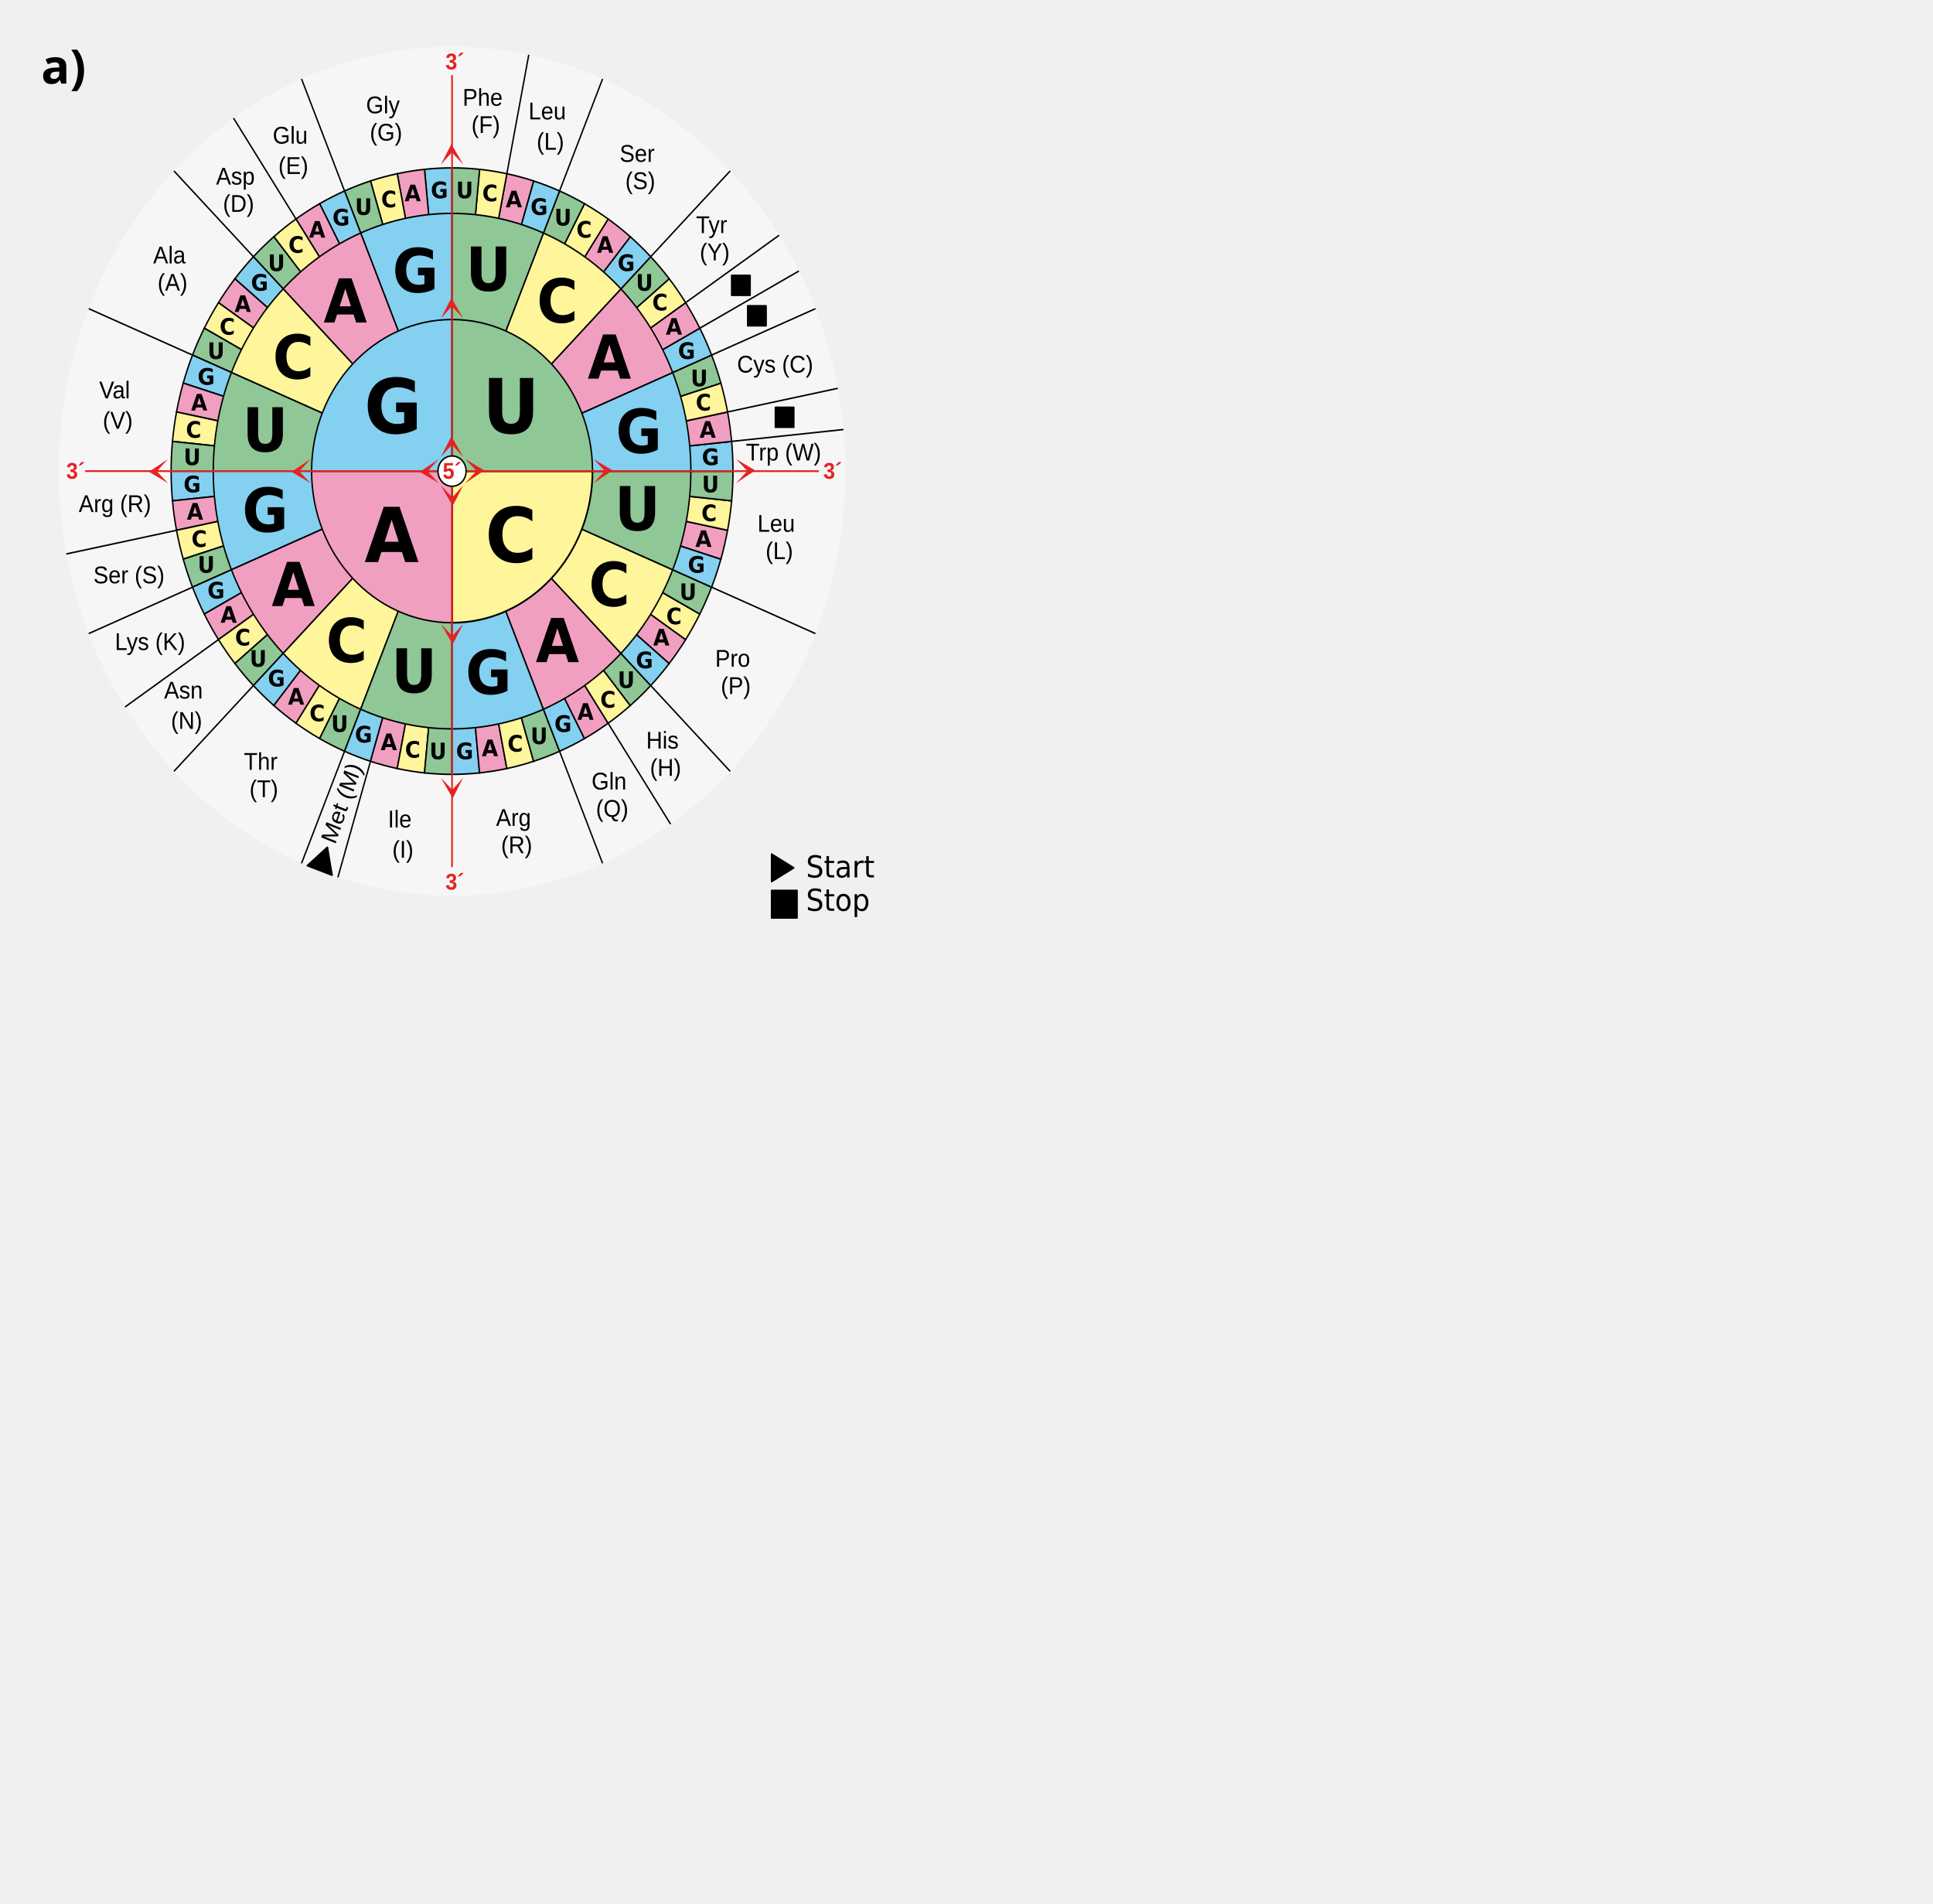
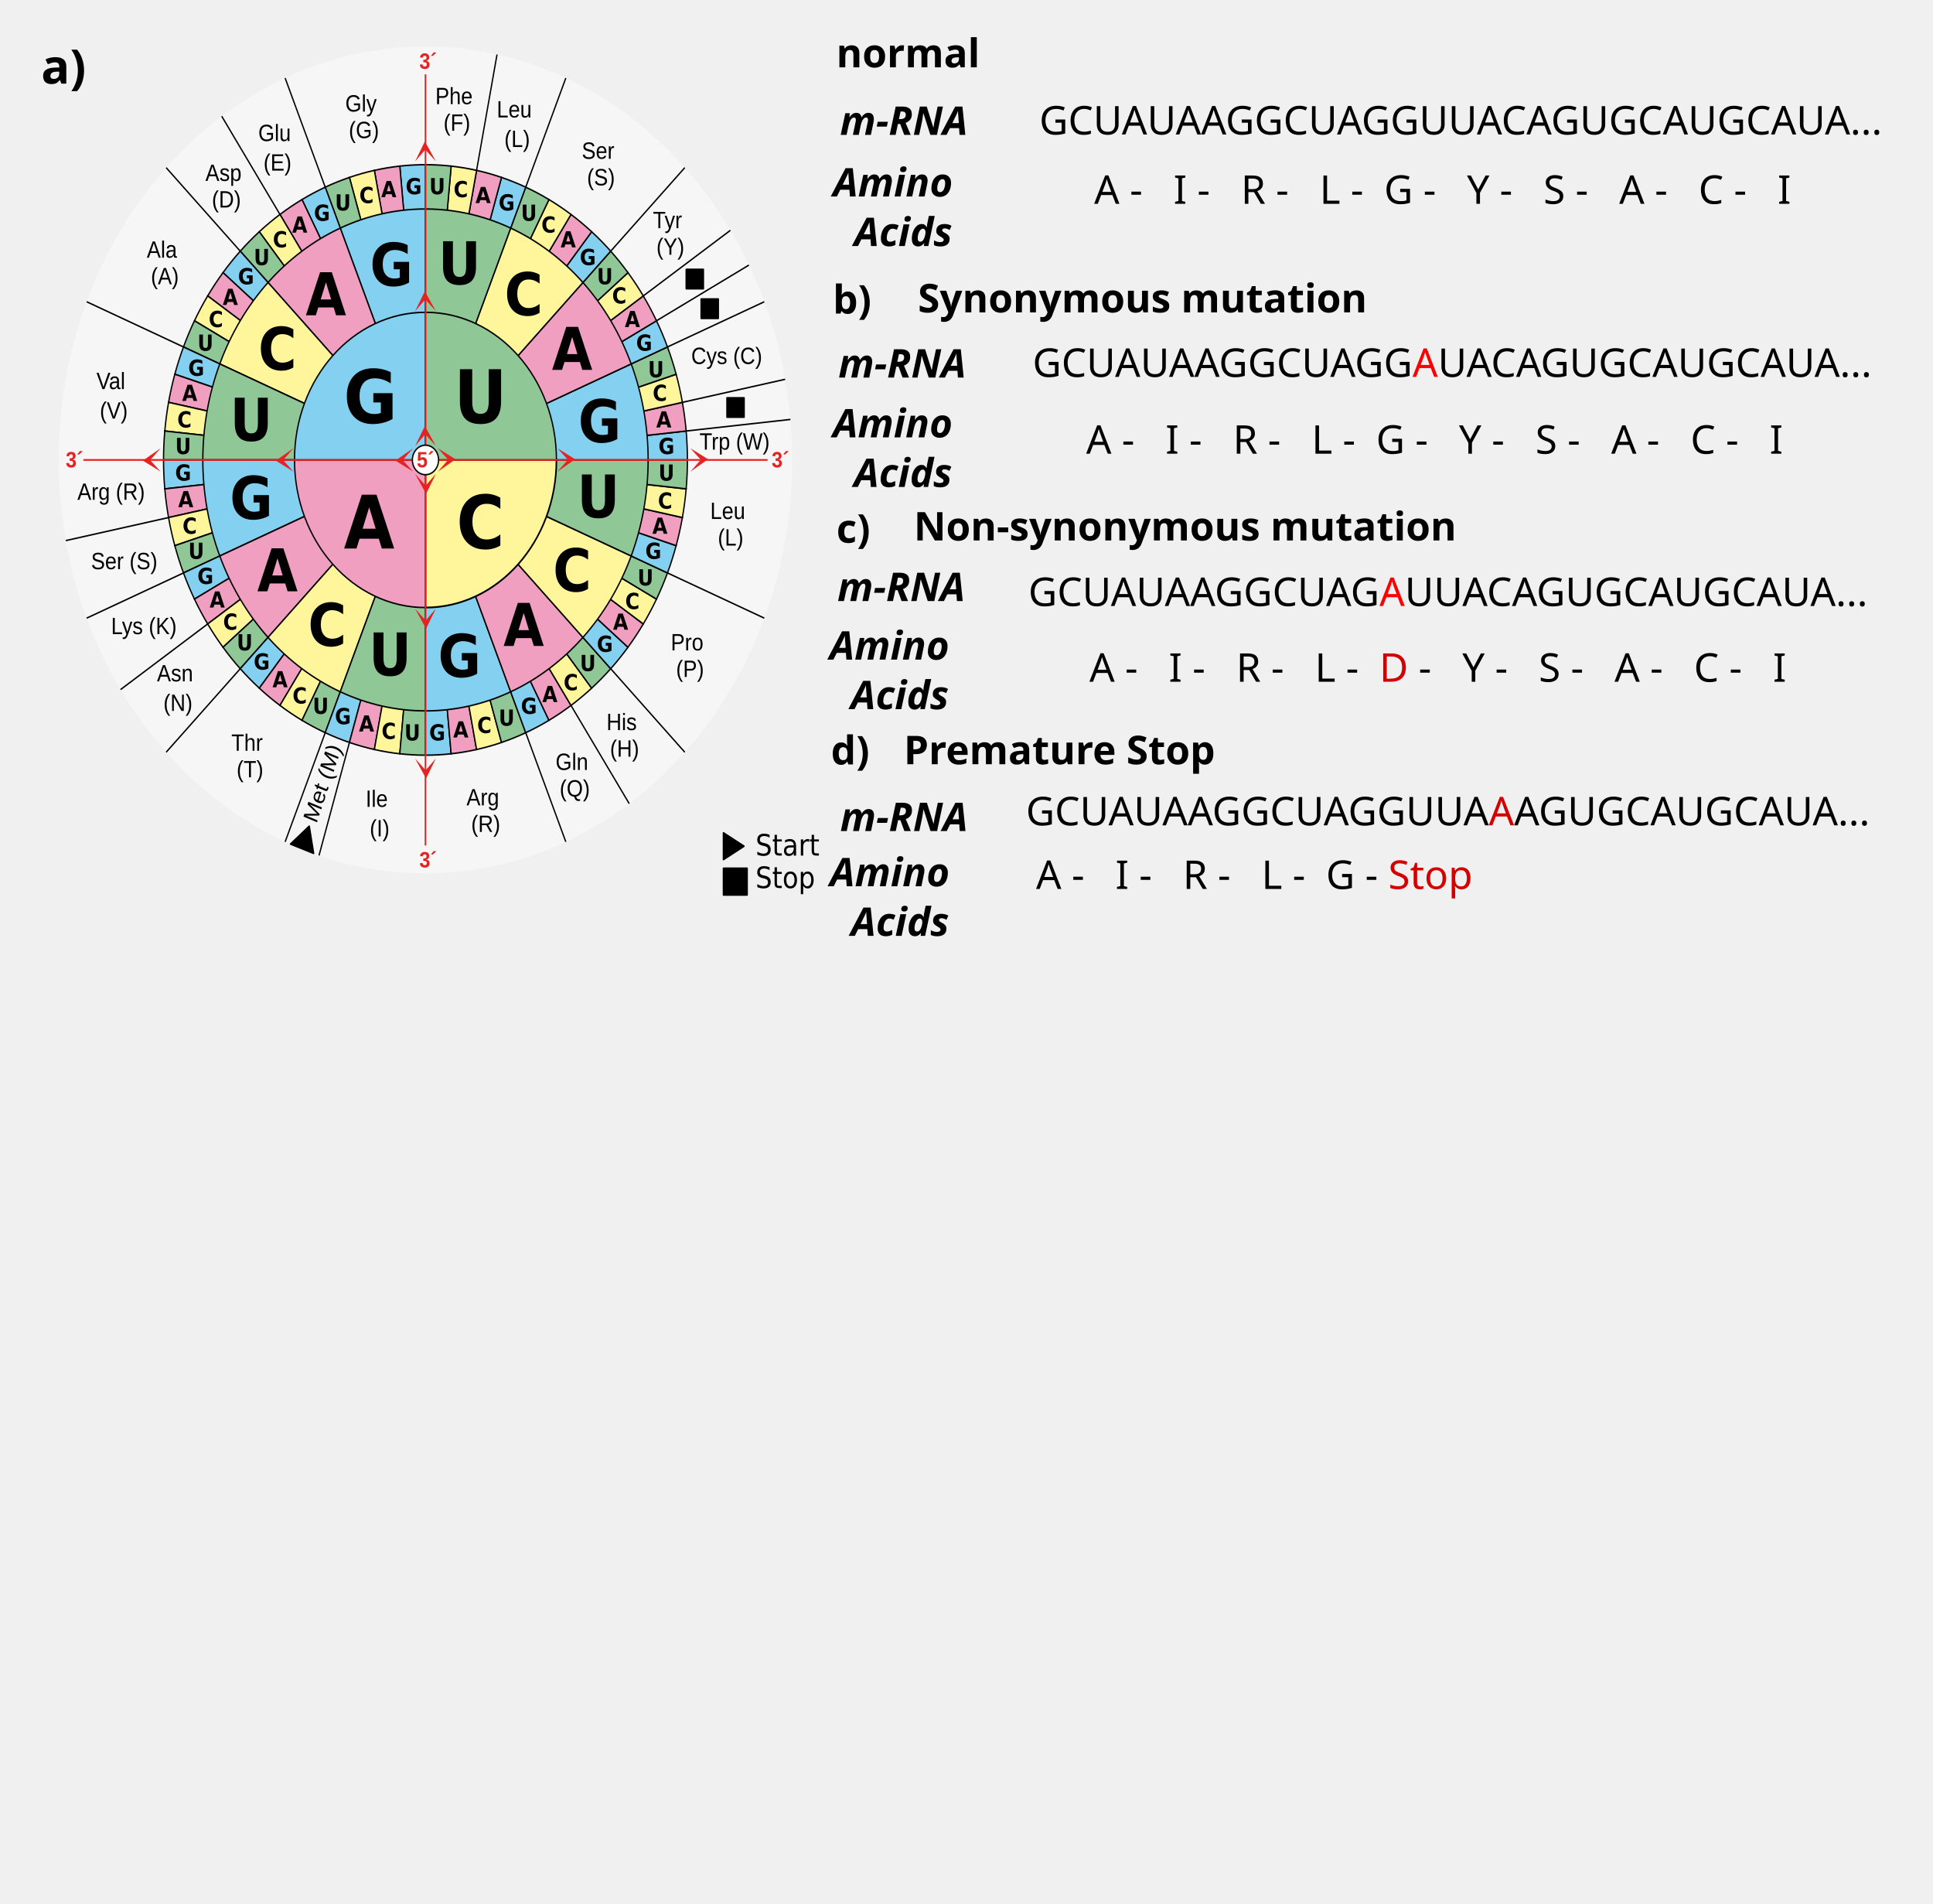
<svg xmlns="http://www.w3.org/2000/svg" xmlns:xlink="http://www.w3.org/1999/xlink" width="650" height="640" version="1.1" id="svg439">
  <defs id="defs5">
    <marker id="h" markerHeight="13.244" markerWidth="11.299" orient="auto" refX="5.649" refY="6.622">
      <polygon transform="translate(-423.37 -314.74)" points="423.37 314.74 430.02 321.23 423.37 327.99 434.67 320.97" fill="#e42322" id="polygon2" />
    </marker>
  </defs>
-   <g id="g1484" transform="matrix(0.4723306,0,0,0.5097299,-1.497931,-4.722785)">
+   <g id="g1484" transform="matrix(0.4404123,0,0,0.4963026,-0.06161055,-4.185695)">
    <circle cx="325" cy="320" r="280" fill="#f6f6f6" id="circle7" />
    <use transform="rotate(180,325,320)" xlink:href="#c" id="use9" x="0" y="0" width="100%" height="100%" />
    <g id="c" stroke="#000000">
      <g id="d">
        <g id="e" stroke="#000000">
          <g id="f">
            <path d="m 325,320 v 200 a 200,200 0 0 0 19.604,-0.963 z" fill="#83d0f0" stroke="#000000" id="path11" />
            <path d="m 325,320 19.603,199.04 a 200,200 0 0 0 19.415,-2.88 z" fill="#f19fc1" stroke="#000000" id="path13" />
            <path d="m 325,320 39.018,196.16 a 200,200 0 0 0 19.039,-4.769 z" fill="#fff59a" stroke="#000000" id="path15" />
            <path d="m 325,320 58.057,191.39 a 200,200 0 0 0 18.48,-6.612 z" fill="#8fc796" stroke="#000000" id="path17" />
          </g>
          <use transform="rotate(-22.5,325,320)" xlink:href="#f" id="use20" x="0" y="0" width="100%" height="100%" />
        </g>
        <use transform="rotate(-45,325,320)" xlink:href="#e" id="use23" x="0" y="0" width="100%" height="100%" />
      </g>
      <use transform="rotate(-90,325,320)" xlink:href="#d" id="use26" x="0" y="0" width="100%" height="100%" />
    </g>
    <use transform="rotate(180,325,320)" xlink:href="#a" id="use29" x="0" y="0" width="100%" height="100%" />
    <g stroke="#000000" id="g99">
      <g id="a" stroke="#000000">
        <g id="b">
          <path d="M 390.06,477.06 A 170,170 0 0 1 325.004,490 V 320 Z" fill="#83d0f0" stroke="#000000" id="path31" />
          <path d="m 445.21,440.2 a 170,170 0 0 1 -55.152,36.851 l -65.056,-157.06 z" fill="#f19fc1" stroke="#000000" id="path33" />
          <path d="m 482.06,385.05 a 170,170 0 0 1 -36.852,55.152 l -120.21,-120.21 z" fill="#fff59a" stroke="#000000" id="path35" />
          <path d="m 495,320 a 170,170 0 0 1 -12.941,65.056 L 324.999,320 Z" fill="#8fc796" stroke="#000000" id="path37" />
        </g>
        <use transform="rotate(-90,325.01,320)" xlink:href="#b" id="use40" x="0" y="0" width="100%" height="100%" />
      </g>
      <g id="g51">
        <path d="M 425,320 A 100,100 0 0 1 325,420 V 320 Z" fill="#fff59a" stroke-width="1.2" id="path43" />
        <path d="M 325,420 A 100,100 0 0 1 225,320 h 100 z" fill="#f19fc1" id="path45" />
        <path d="M 225,320 A 100,100 0 0 1 325,220 v 100 z" fill="#83d0f0" id="path47" />
        <path d="M 325,220 A 100,100 0 0 1 425,320 H 325 Z" fill="#8fc796" id="path49" />
      </g>
      <g fill="none" id="g97">
        <path d="M 364.02,123.84 379.626,45.38" id="path53" />
        <path d="M 401.54,135.22 432.153,61.312" id="path55" />
        <path d="m 466.42,178.58 56.566,-56.567" id="path57" />
        <path d="m 491.3,208.89 66.515,-44.444" id="path59" />
        <path d="m 501.39,225.72 70.551,-37.711" id="path61" />
        <path d="m 509.78,243.46 73.907,-30.614" id="path63" />
        <path d="m 521.16,280.98 78.46,-15.607" id="path65" />
        <path d="m 524.04,300.4 79.611,-7.841" id="path67" />
        <path d="m 509.78,396.54 73.908,30.613" id="path69" />
        <path d="m 466.42,461.42 56.567,56.566" id="path71" />
        <path d="m 436.11,486.3 44.444,66.515" id="path73" />
        <path d="m 401.54,504.78 30.614,73.907" id="path75" />
        <path d="m 266.94,511.39 -23.221,76.552" id="path77" />
        <path d="m 248.46,504.78 -30.613,73.908" id="path79" />
        <path d="m 183.58,461.42 -56.566,56.567" id="path81" />
        <path d="M 158.7,431.11 92.185,475.554" id="path83" />
        <path d="M 140.22,396.54 66.313,427.154" id="path85" />
        <path d="M 128.84,359.02 50.38,374.627" id="path87" />
        <path d="M 140.22,243.46 66.313,212.847" id="path89" />
        <path d="M 183.58,178.58 127.013,122.014" id="path91" />
        <path d="M 213.89,153.7 169.446,87.185" id="path93" />
        <path d="M 248.46,135.22 217.846,61.313" id="path95" />
      </g>
    </g>
    <g id="i">
      <path id="g" d="m 325.01,320.01 h 16.184 91.329 101.48 51.707" fill="none" marker-mid="url(#h)" stroke="#e42322" stroke-linecap="round" stroke-linejoin="round" stroke-width="1.2" />
      <use transform="rotate(-90,325,320)" xlink:href="#g" id="use102" x="0" y="0" width="100%" height="100%" />
    </g>
    <use transform="rotate(180,325,320)" xlink:href="#i" id="use105" x="0" y="0" width="100%" height="100%" />
    <g stroke="#000000" id="g125">
      <circle cx="325" cy="320" r="10" fill="#ffffff" id="circle107" />
      <g stroke-linecap="round" stroke-linejoin="round" stroke-width="1.2" id="g123">
        <g id="g117">
          <path d="m 222.03,580.18 14.183,-12.036 3.332,18.3 z" id="path109" />
          <rect x="555.24" y="277.98" width="13" height="13" id="rect111" />
          <rect x="535.53" y="211.04" width="13" height="13" id="rect113" />
          <rect x="524.13" y="190.97" width="13" height="13" id="rect115" />
        </g>
        <rect x="552.55" y="596.64" width="18" height="18" id="rect119" />
        <path d="m 552.55,590.66 v -18 l 15.588,9 z" id="path121" />
      </g>
    </g>
    <g id="g437">
      <g font-family="'DejaVu Sans'" font-weight="bold" text-anchor="middle" id="g303">
        <g font-size="50px" id="g135">
          <text x="283" y="295" id="text127">G</text>
          <text x="367" y="295" id="text129">U</text>
          <text x="282" y="380" id="text131">A</text>
          <text x="367" y="380" id="text133">C</text>
        </g>
        <g font-size="40px" id="g145">
          <text x="351" y="201" id="text137">U</text>
          <text x="400" y="222" id="text139">C</text>
          <text x="437" y="259" id="text141">A</text>
          <text x="458" y="308" id="text143">G</text>
        </g>
        <g font-size="15px" id="g275">
          <text x="334" y="140" id="text147">U</text>
          <text x="352" y="142" id="text149">C</text>
          <text x="369" y="146" id="text151">A</text>
          <text x="387" y="151" id="text153">G</text>
          <text x="404" y="158" id="text155">U</text>
          <text x="419" y="166" id="text157">C</text>
          <text x="434" y="176" id="text159">A</text>
          <text x="449" y="188" id="text161">G</text>
          <text x="462" y="201" id="text163">U</text>
          <text x="473" y="214" id="text165">C</text>
          <text x="483" y="230" id="text167">A</text>
          <text x="492" y="246" id="text169">G</text>
          <text x="501" y="264" id="text171">U</text>
          <text x="504" y="280" id="text173">C</text>
          <text x="507" y="298" id="text175">A</text>
          <text x="509" y="316" id="text177">G</text>
          <text x="509" y="334" id="text179">U</text>
          <text x="508" y="353" id="text181">C</text>
          <text x="504" y="370" id="text183">A</text>
          <text x="499" y="387" id="text185">G</text>
          <text x="493" y="405" id="text187">U</text>
          <text x="483" y="421" id="text189">C</text>
          <text x="474" y="435" id="text191">A</text>
          <text x="462" y="450" id="text193">G</text>
          <text x="449" y="463" id="text195">U</text>
          <text x="436" y="476" id="text197">C</text>
          <text x="420" y="484" id="text199">A</text>
          <text x="404" y="492" id="text201">G</text>
          <text x="387" y="500" id="text203">U</text>
          <text x="370" y="505" id="text205">C</text>
          <text x="352" y="508" id="text207">A</text>
          <text x="334" y="510" id="text209">G</text>
          <text x="315" y="510" id="text211">U</text>
          <text x="297" y="509" id="text213">C</text>
          <text x="280" y="504" id="text215">A</text>
          <text x="262" y="499" id="text217">G</text>
          <text x="245" y="492" id="text219">U</text>
          <text x="229" y="485" id="text221">C</text>
          <text x="214" y="474" id="text223">A</text>
          <text x="200" y="462" id="text225">G</text>
          <text x="187" y="449" id="text227">U</text>
          <text x="176" y="435" id="text229">C</text>
          <text x="166" y="420" id="text231">A</text>
          <text x="157" y="404" id="text233">G</text>
          <text x="150" y="387" id="text235">U</text>
          <text x="145" y="370" id="text237">C</text>
          <text x="142" y="352" id="text239">A</text>
          <text x="140" y="334" id="text241">G</text>
          <text x="140" y="316" id="text243">U</text>
          <text x="141" y="298" id="text245">C</text>
          <text x="145" y="280" id="text247">A</text>
          <text x="150" y="263" id="text249">G</text>
          <text x="157" y="246" id="text251">U</text>
          <text x="165" y="230" id="text253">C</text>
          <text x="176" y="215" id="text255">A</text>
          <text x="188" y="201" id="text257">G</text>
          <text x="200" y="188" id="text259">U</text>
          <text x="214" y="176" id="text261">C</text>
          <text x="229" y="166" id="text263">A</text>
          <text x="246" y="158" id="text265">G</text>
          <text x="262" y="151" id="text267">U</text>
          <text x="280" y="146" id="text269">C</text>
          <text x="297" y="142" id="text271">A</text>
          <text x="316" y="140" id="text273">G</text>
        </g>
        <g font-size="40px" id="g301">
          <text x="457" y="359" id="text277">U</text>
          <text x="298" y="466" id="text279">U</text>
          <text x="192" y="307" id="text281">U</text>
          <text x="212" y="259" id="text283">C</text>
          <text x="437" y="409" id="text285">C</text>
          <text x="250" y="446" id="text287">C</text>
          <text x="400" y="446" id="text289">A</text>
          <text x="249" y="222" id="text291">A</text>
          <text x="212" y="409" id="text293">A</text>
          <text x="299" y="202" id="text295">G</text>
          <text x="192" y="360" id="text297">G</text>
          <text x="351" y="467" id="text299">G</text>
        </g>
      </g>
      <g fill="#e42322" font-family="'Liberation Sans'" font-size="15px" font-weight="bold" text-anchor="middle" id="g315">
        <text x="325" y="325" id="text305">5´</text>
        <text x="596" y="325" id="text307">3´</text>
        <text x="57" y="325" id="text309">3´</text>
        <text x="327" y="55" id="text311">3´</text>
        <text x="327" y="596" id="text313">3´</text>
      </g>
      <g font-family="'Liberation Sans'" font-size="16px" text-anchor="middle" id="g431">
        <text x="85" y="347" id="text317">Arg (R)</text>
        <text x="95" y="394" id="text319">Ser (S)</text>
        <text x="110" y="438" id="text321">Lys (K)</text>
        <text id="text327">
          <tspan x="136" y="470" id="tspan323">Asn</tspan>
          <tspan x="136" y="490" id="tspan325">(N)</tspan>
        </text>
        <text id="text333">
          <tspan x="191" y="517" id="tspan329">Thr</tspan>
          <tspan x="191" y="535" id="tspan331">(T)</tspan>
        </text>
        <text transform="rotate(-69.525)" x="-418.757" y="424.68" id="text335">Met (M)</text>
        <text id="text341">
          <tspan x="290" y="555" id="tspan337">Ile</tspan>
          <tspan x="290" y="575" id="tspan339">(I)</tspan>
        </text>
        <text id="text347">
          <tspan x="371" y="554" id="tspan343">Arg</tspan>
          <tspan x="371" y="572" id="tspan345">(R)</tspan>
        </text>
        <text id="text353">
          <tspan x="439" y="530" id="tspan349">Gln</tspan>
          <tspan x="439" y="548" id="tspan351">(Q)</tspan>
        </text>
        <text id="text359">
          <tspan x="477" y="503" id="tspan355">His</tspan>
          <tspan x="477" y="521" id="tspan357">(H)</tspan>
        </text>
        <text id="text365">
          <tspan x="527" y="449" id="tspan361">Pro</tspan>
          <tspan x="527" y="467" id="tspan363">(P)</tspan>
        </text>
        <text id="text371">
          <tspan x="558" y="360" id="tspan367">Leu</tspan>
          <tspan x="558" y="378" id="tspan369">(L)</tspan>
        </text>
        <text x="561" y="313" id="text373">Trp (W)</text>
        <text x="555" y="255" id="text375">Cys (C)</text>
        <text id="text381">
          <tspan x="512" y="163" id="tspan377">Tyr</tspan>
          <tspan x="512" y="181" id="tspan379">(Y)</tspan>
        </text>
        <text id="text387">
          <tspan x="459" y="116" id="tspan383">Ser</tspan>
          <tspan x="459" y="134" id="tspan385">(S)</tspan>
        </text>
        <text id="text393">
          <tspan x="395" y="88" id="tspan389">Leu</tspan>
          <tspan x="395" y="108" id="tspan391">(L)</tspan>
        </text>
        <text id="text399">
          <tspan x="349" y="79" id="tspan395">Phe</tspan>
          <tspan x="349" y="97" id="tspan397">(F)</tspan>
        </text>
        <text id="text405">
          <tspan x="278" y="84" id="tspan401">Gly</tspan>
          <tspan x="278" y="102" id="tspan403">(G)</tspan>
        </text>
        <text id="text411">
          <tspan x="212" y="104" id="tspan407">Glu</tspan>
          <tspan x="212" y="124" id="tspan409">(E)</tspan>
        </text>
        <text id="text417">
          <tspan x="173" y="131" id="tspan413">Asp</tspan>
          <tspan x="173" y="149" id="tspan415">(D)</tspan>
        </text>
        <text id="text423">
          <tspan x="126" y="183" id="tspan419">Ala</tspan>
          <tspan x="126" y="201" id="tspan421">(A)</tspan>
        </text>
        <text id="text429">
          <tspan x="87" y="272" id="tspan425">Val</tspan>
          <tspan x="87" y="292" id="tspan427">(V)</tspan>
        </text>
      </g>
      <text x="577" y="588" font-family="'DejaVu Sans'" font-size="20px" id="text433">Start</text>
      <text x="577" y="610" font-family="'DejaVu Sans'" font-size="20px" id="text435">Stop</text>
    </g>
  </g>
  <text xml:space="preserve" style="font-size:16px;line-height:1.25;font-family:sans-serif;text-align:center;text-anchor:middle" x="27.607" y="28.114" id="text3446">
    <tspan id="tspan3444" x="27.607" y="28.114" style="font-style:normal;font-variant:normal;font-weight:bold;font-stretch:normal;font-size:16px;font-family:sans-serif;-inkscape-font-specification:'sans-serif Bold'">a)</tspan>
  </text>
+   <text xml:space="preserve" style="font-size:13.333px;line-height:1.25;font-family:sans-serif;text-align:center;text-anchor:middle" x="496.387" y="45.207" id="text2756">
+     <tspan id="tspan2754" x="496.387" y="45.207" style="font-size:13.333px">GCUAUAAGGCUAGGUUACAGUGCAUGCAUA...</tspan>
+   </text>
+   <text xml:space="preserve" style="font-size:13.333px;line-height:1.25;font-family:sans-serif;text-align:center;text-anchor:middle" x="493.513" y="126.698" id="text2756-4">
+     <tspan id="tspan2754-1" x="493.513" y="126.698" style="font-size:13.333px">GCUAUAAGGCUAGG<tspan style="fill:#ff0000" id="tspan287860">A</tspan>UACAGUGCAUGCAUA...</tspan>
+   </text>
+   <text xml:space="preserve" style="font-size:13.333px;line-height:1.25;font-family:sans-serif;text-align:center;text-anchor:middle" x="492.108" y="203.735" id="text2756-4-1">
+     <tspan id="tspan2754-1-7" x="492.108" y="203.735" style="font-size:13.333px">GCUAUAAGGCUAG<tspan style="fill:#ff0000" id="tspan333266">A</tspan>UUACAGUGCAUGCAUA...</tspan>
+   </text>
+   <text xml:space="preserve" style="font-size:13.333px;line-height:1.25;font-family:sans-serif;text-align:center;text-anchor:middle" x="492.068" y="277.469" id="text2756-4-1-4">
+     <tspan id="tspan2754-1-7-9" x="492.068" y="277.469" style="font-size:13.333px">GCUAUAAGGCUAGGUUA<tspan style="fill:#d40000" id="tspan406173">A</tspan>AGUGCAUGCAUA...</tspan>
+   </text>
+   <text xml:space="preserve" style="font-size:13.333px;line-height:1.25;font-family:sans-serif;text-align:center;text-anchor:middle" x="310.553" y="22.628" id="text30684">
+     <tspan id="tspan30682" x="310.553" y="22.628" style="font-style:normal;font-variant:normal;font-weight:bold;font-stretch:normal;font-family:sans-serif;-inkscape-font-specification:'sans-serif Bold'">normal</tspan>
+   </text>
+   <text xml:space="preserve" style="font-size:13.333px;line-height:1.25;font-family:sans-serif;text-align:center;text-anchor:middle" x="488.18" y="68.522" id="text43684">
+     <tspan id="tspan43682" x="490.299" y="68.522"> A -   I -   R -   L -  G -   Y -   S -   A -   C -   I </tspan>
+   </text>
+   <text xml:space="preserve" style="font-size:13.333px;line-height:1.25;font-family:sans-serif;text-align:center;text-anchor:middle" x="485.481" y="152.54" id="text43684-7">
+     <tspan id="tspan43682-0" x="487.6" y="152.54"> A -   I -   R -   L -  G -   Y -   S -   A -   C -   I </tspan>
+   </text>
+   <text xml:space="preserve" style="font-size:13.333px;line-height:1.25;font-family:sans-serif;text-align:center;text-anchor:middle" x="486.591" y="229.198" id="text43684-7-9">
+     <tspan id="tspan43682-0-1" x="488.71" y="229.198"> A -   I -   R -   L -  <tspan style="fill:#d40000" id="tspan364419">D</tspan> -   Y -   S -   A -   C -   I </tspan>
+   </text>
+   <text xml:space="preserve" style="font-size:13.333px;line-height:1.25;font-family:sans-serif;text-align:center;text-anchor:middle" x="431.816" y="298.853" id="text43684-7-9-3">
+     <tspan id="tspan43682-0-1-5" x="433.935" y="298.853"> A -   I -   R -   L -  G - <tspan style="fill:#d40000" id="tspan430811">Stop</tspan>
+     </tspan>
+   </text>
+   <text xml:space="preserve" style="font-size:13.333px;line-height:1.25;font-family:sans-serif;text-align:center;text-anchor:middle" x="309.133" y="45.337" id="text99842">
+     <tspan id="tspan99840" x="309.133" y="45.337" style="font-style:italic;font-variant:normal;font-weight:bold;font-stretch:normal;font-family:sans-serif;-inkscape-font-specification:'sans-serif Bold Italic'">m-RNA</tspan>
+   </text>
+   <text xml:space="preserve" style="font-size:13.333px;line-height:1.25;font-family:sans-serif;text-align:center;text-anchor:middle" x="308.581" y="126.923" id="text99842-6">
+     <tspan id="tspan99840-0" x="308.581" y="126.923" style="font-style:italic;font-variant:normal;font-weight:bold;font-stretch:normal;font-family:sans-serif;-inkscape-font-specification:'sans-serif Bold Italic'">m-RNA</tspan>
+   </text>
+   <text xml:space="preserve" style="font-size:13.333px;line-height:1.25;font-family:sans-serif;text-align:center;text-anchor:middle" x="309.187" y="279.4" id="text99842-6-7">
+     <tspan id="tspan99840-0-9" x="309.187" y="279.4" style="font-style:italic;font-variant:normal;font-weight:bold;font-stretch:normal;font-family:sans-serif;-inkscape-font-specification:'sans-serif Bold Italic'">m-RNA</tspan>
+   </text>
+   <text xml:space="preserve" style="font-size:13.333px;line-height:1.25;font-family:sans-serif;text-align:center;text-anchor:middle" x="308.252" y="202.065" id="text99842-6-7-5">
+     <tspan id="tspan99840-0-9-7" x="308.252" y="202.065" style="font-style:italic;font-variant:normal;font-weight:bold;font-stretch:normal;font-family:sans-serif;-inkscape-font-specification:'sans-serif Bold Italic'">m-RNA</tspan>
+   </text>
+   <text xml:space="preserve" style="font-size:13.333px;line-height:1.25;font-family:sans-serif;text-align:center;text-anchor:middle" x="308.943" y="66.051" id="text109864">
+     <tspan id="tspan109862" x="308.943" y="66.051" style="font-style:italic;font-variant:normal;font-weight:bold;font-stretch:normal;font-family:sans-serif;-inkscape-font-specification:'sans-serif Bold Italic'">Amino</tspan>
+     <tspan x="308.943" y="82.718" id="tspan109866" style="font-style:italic;font-variant:normal;font-weight:bold;font-stretch:normal;font-family:sans-serif;-inkscape-font-specification:'sans-serif Bold Italic'">Acids</tspan>
+   </text>
+   <text xml:space="preserve" style="font-size:13.333px;line-height:1.25;font-family:sans-serif;text-align:center;text-anchor:middle" x="308.876" y="147.038" id="text109864-0">
+     <tspan id="tspan109862-4" x="308.876" y="147.038" style="font-style:italic;font-variant:normal;font-weight:bold;font-stretch:normal;font-family:sans-serif;-inkscape-font-specification:'sans-serif Bold Italic'">Amino</tspan>
+     <tspan x="308.876" y="163.705" id="tspan109866-8" style="font-style:italic;font-variant:normal;font-weight:bold;font-stretch:normal;font-family:sans-serif;-inkscape-font-specification:'sans-serif Bold Italic'">Acids</tspan>
+   </text>
+   <text xml:space="preserve" style="font-size:13.333px;line-height:1.25;font-family:sans-serif;text-align:center;text-anchor:middle" x="307.762" y="221.758" id="text109864-0-3">
+     <tspan id="tspan109862-4-9" x="307.762" y="221.758" style="font-style:italic;font-variant:normal;font-weight:bold;font-stretch:normal;font-family:sans-serif;-inkscape-font-specification:'sans-serif Bold Italic'">Amino</tspan>
+     <tspan x="307.762" y="238.425" id="tspan109866-8-2" style="font-style:italic;font-variant:normal;font-weight:bold;font-stretch:normal;font-family:sans-serif;-inkscape-font-specification:'sans-serif Bold Italic'">Acids</tspan>
+   </text>
+   <text xml:space="preserve" style="font-size:13.333px;line-height:1.25;font-family:sans-serif;text-align:center;text-anchor:middle" x="307.868" y="297.96" id="text109864-0-3-4">
+     <tspan id="tspan109862-4-9-5" x="307.868" y="297.96" style="font-style:italic;font-variant:normal;font-weight:bold;font-stretch:normal;font-family:sans-serif;-inkscape-font-specification:'sans-serif Bold Italic'">Amino</tspan>
+     <tspan x="307.868" y="314.627" id="tspan109866-8-2-9" style="font-style:italic;font-variant:normal;font-weight:bold;font-stretch:normal;font-family:sans-serif;-inkscape-font-specification:'sans-serif Bold Italic'">Acids</tspan>
+   </text>
+   <text xml:space="preserve" style="font-size:13.333px;line-height:1.25;font-family:sans-serif;text-align:center;text-anchor:middle" x="503.509" y="96.137" id="text195554">
+     <tspan id="tspan195552" x="505.629" y="96.137"> </tspan>
+   </text>
+   <text xml:space="preserve" style="font-size:13.333px;line-height:1.25;font-family:sans-serif;text-align:center;text-anchor:middle" x="389.38" y="105.019" id="text268226">
+     <tspan id="tspan268224" x="389.38" y="105.019" style="font-style:normal;font-variant:normal;font-weight:bold;font-stretch:normal;font-family:sans-serif;-inkscape-font-specification:'sans-serif Bold'">Synonymous mutation</tspan>
+   </text>
+   <text xml:space="preserve" style="font-size:13.333px;line-height:1.25;font-family:sans-serif;text-align:center;text-anchor:middle" x="403.714" y="181.709" id="text268226-2">
+     <tspan id="tspan268224-4" x="403.714" y="181.709" style="font-style:normal;font-variant:normal;font-weight:bold;font-stretch:normal;font-family:sans-serif;-inkscape-font-specification:'sans-serif Bold'">Non-synonymous mutation</tspan>
+   </text>
+   <text xml:space="preserve" style="font-size:13.333px;line-height:1.25;font-family:sans-serif;text-align:center;text-anchor:middle" x="361.456" y="256.93" id="text268226-2-9">
+     <tspan id="tspan268224-4-2" x="361.456" y="256.93" style="font-style:normal;font-variant:normal;font-weight:bold;font-stretch:normal;font-family:sans-serif;-inkscape-font-specification:'sans-serif Bold'">Premature Stop</tspan>
+   </text>
+   <text xml:space="preserve" style="font-size:13.333px;line-height:1.25;font-family:sans-serif;text-align:center;text-anchor:middle" x="291.728" y="105.421" id="text273276">
+     <tspan id="tspan273274" x="291.728" y="105.421" style="font-style:normal;font-variant:normal;font-weight:bold;font-stretch:normal;font-family:sans-serif;-inkscape-font-specification:'sans-serif Bold'">b)</tspan>
+   </text>
+   <text xml:space="preserve" style="font-size:13.333px;line-height:1.25;font-family:sans-serif;text-align:center;text-anchor:middle" x="292.158" y="182.45" id="text273276-8">
+     <tspan id="tspan273274-6" x="292.158" y="182.45" style="font-style:normal;font-variant:normal;font-weight:bold;font-stretch:normal;font-family:sans-serif;-inkscape-font-specification:'sans-serif Bold'">c)</tspan>
+   </text>
+   <text xml:space="preserve" style="font-size:13.333px;line-height:1.25;font-family:sans-serif;text-align:center;text-anchor:middle" x="291.108" y="257.007" id="text273276-8-5">
+     <tspan id="tspan273274-6-4" x="291.108" y="257.007" style="font-style:normal;font-variant:normal;font-weight:bold;font-stretch:normal;font-family:sans-serif;-inkscape-font-specification:'sans-serif Bold'">d)</tspan>
+   </text>
</svg>
